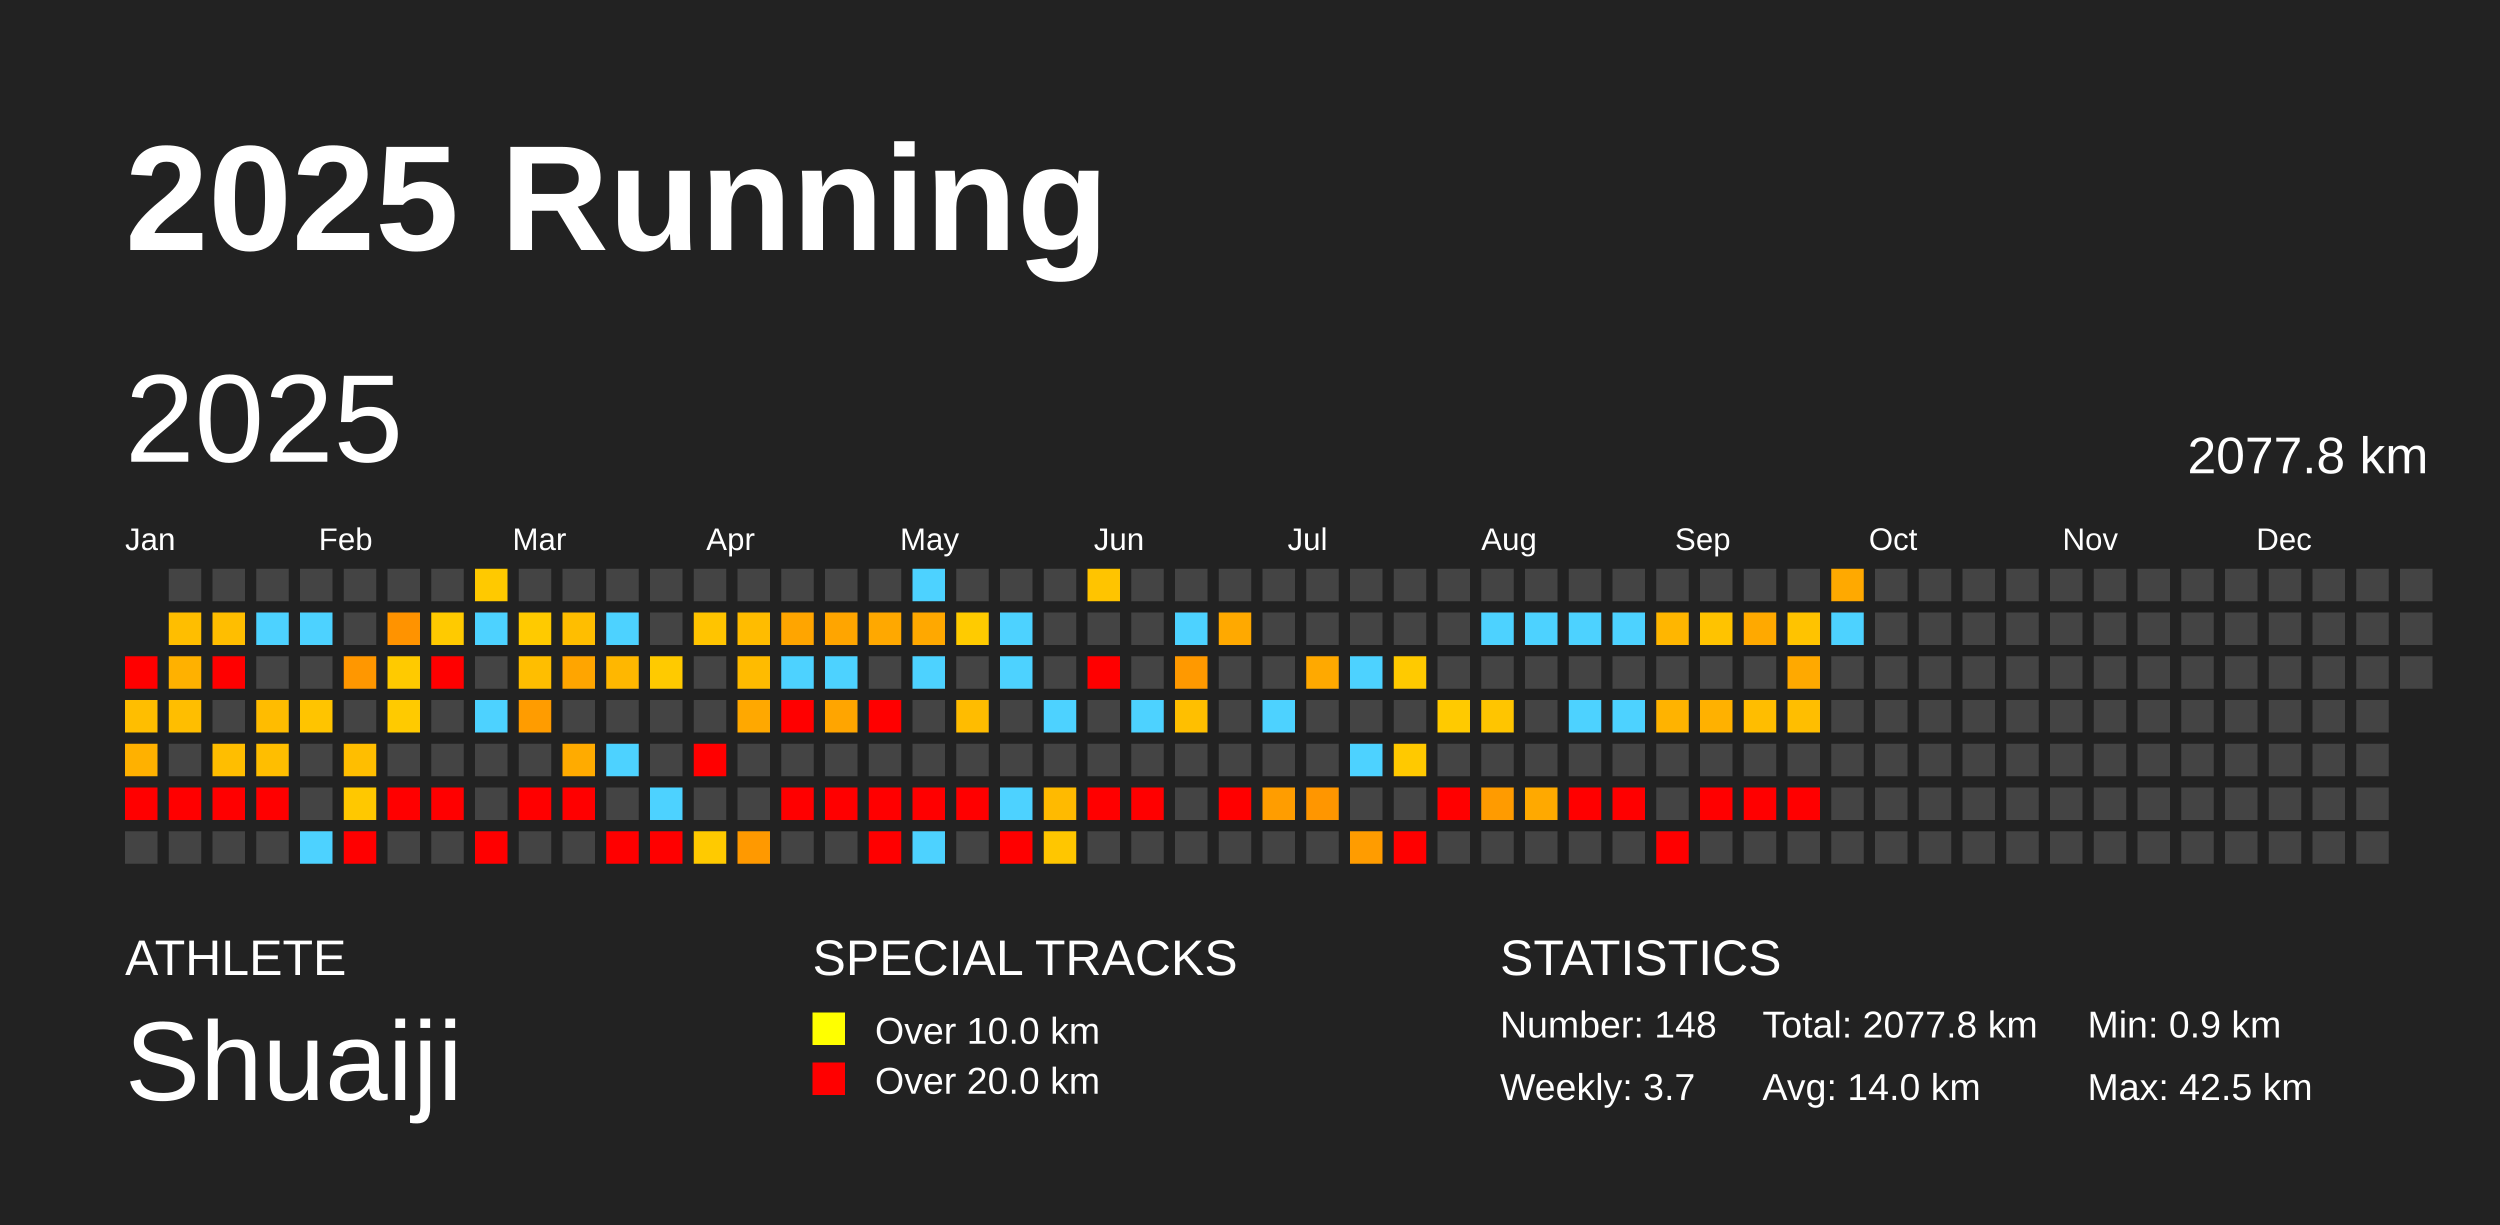
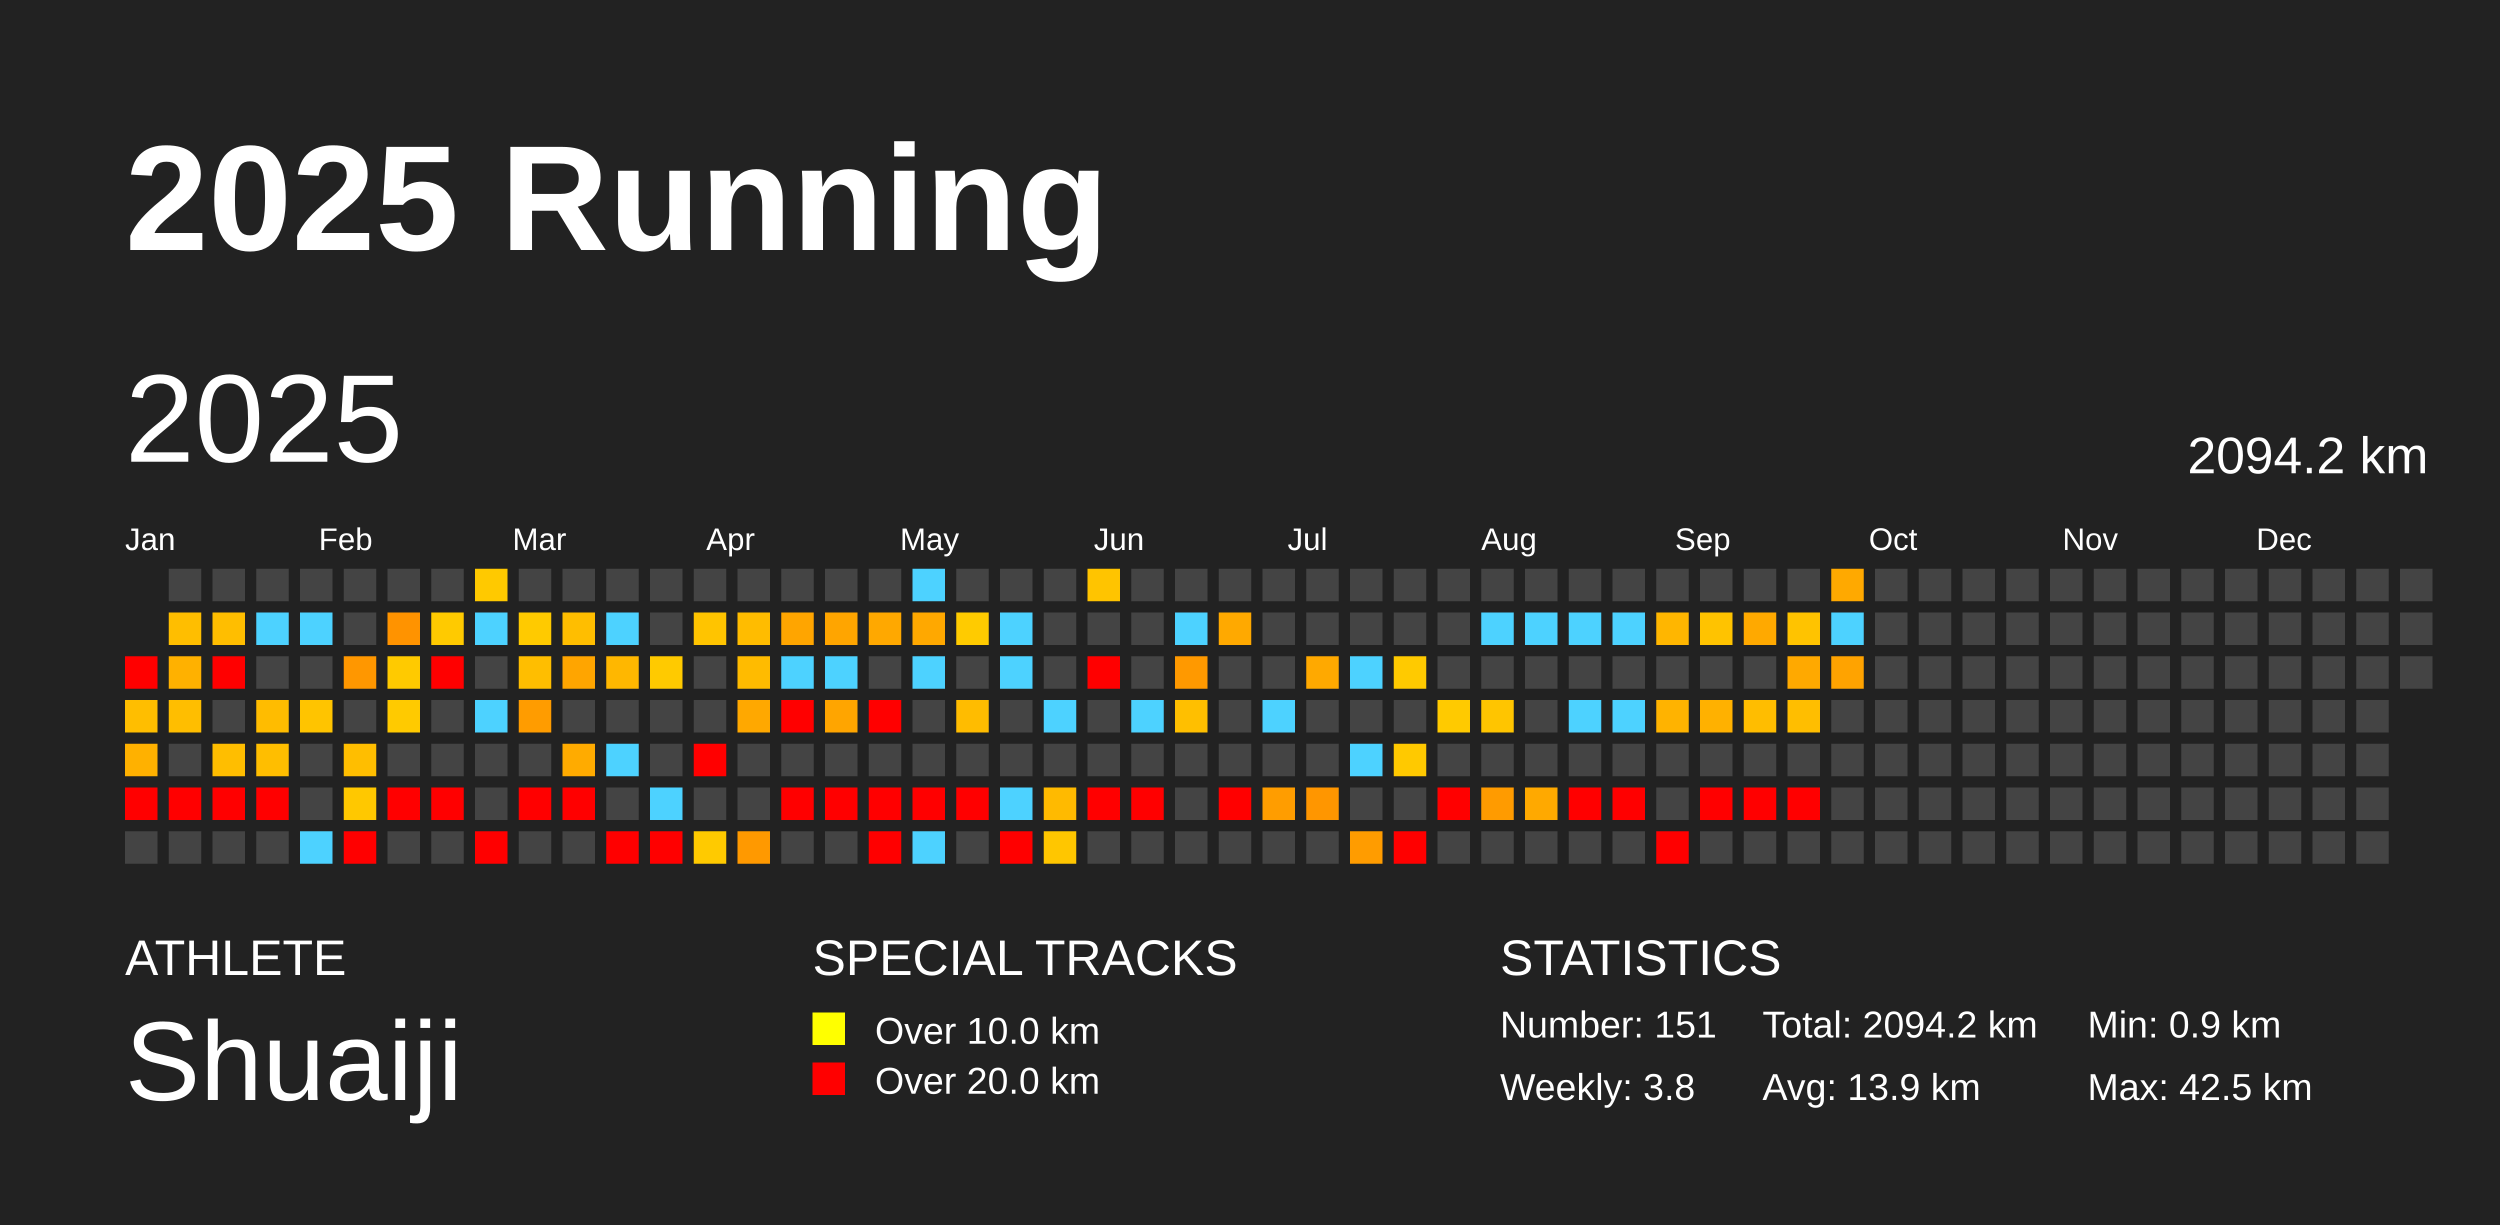
<svg xmlns="http://www.w3.org/2000/svg" baseProfile="full" height="98mm" version="1.1" viewBox="0,0,200,98" width="200mm">
  <defs />
  <rect fill="#222222" height="98" width="200" x="0" y="0" />
  <text fill="#FFFFFF" style="font-size:12px; font-family:Arial; font-weight:bold;" x="10" y="20">2025 Running</text>
  <text fill="#FFFFFF" style="font-size:4px; font-family:Arial" x="10" y="78">ATHLETE</text>
  <text fill="#FFFFFF" style="font-size:9px; font-family:Arial" x="10" y="88">Shuaiji</text>
  <text fill="#FFFFFF" style="font-size:4px; font-family:Arial" x="65" y="78">SPECIAL TRACKS</text>
  <rect fill="yellow" height="2.6" width="2.6" x="65" y="81" />
  <text fill="#FFFFFF" style="font-size:3px; font-family:Arial" x="70" y="83.5">Over 10.0 km</text>
  <rect fill="red" height="2.6" width="2.6" x="65" y="85" />
  <text fill="#FFFFFF" style="font-size:3px; font-family:Arial" x="70" y="87.5">Over 20.0 km</text>
  <text fill="#FFFFFF" style="font-size:4px; font-family:Arial" x="120" y="78">STATISTICS</text>
-   <text fill="#FFFFFF" style="font-size:3px; font-family:Arial" x="120" y="83">Number: 148</text>
-   <text fill="#FFFFFF" style="font-size:3px; font-family:Arial" x="120" y="88">Weekly: 3.7</text>
-   <text fill="#FFFFFF" style="font-size:3px; font-family:Arial" x="141" y="83">Total: 2077.8 km</text>
-   <text fill="#FFFFFF" style="font-size:3px; font-family:Arial" x="141" y="88">Avg: 14.0 km</text>
+   <text fill="#FFFFFF" style="font-size:3px; font-family:Arial" x="120" y="83">Number: 151</text>
+   <text fill="#FFFFFF" style="font-size:3px; font-family:Arial" x="120" y="88">Weekly: 3.8</text>
+   <text fill="#FFFFFF" style="font-size:3px; font-family:Arial" x="141" y="83">Total: 2094.2 km</text>
+   <text fill="#FFFFFF" style="font-size:3px; font-family:Arial" x="141" y="88">Avg: 13.9 km</text>
  <text fill="#FFFFFF" style="font-size:3px; font-family:Arial" x="167" y="83">Min: 0.9 km</text>
  <text fill="#FFFFFF" style="font-size:3px; font-family:Arial" x="167" y="88">Max: 42.5 km</text>
  <text dominant-baseline="hanging" fill="#FFFFFF" style="font-size:10.0px; font-family:Arial;" x="10" y="30">2025</text>
-   <text dominant-baseline="hanging" fill="#FFFFFF" style="font-size:4.125px; font-family:Arial;" x="175" y="35">2077.8 km</text>
+   <text dominant-baseline="hanging" fill="#FFFFFF" style="font-size:4.125px; font-family:Arial;" x="175" y="35">2094.2 km</text>
  <text fill="#FFFFFF" style="font-size:2.5px; font-family:Arial" x="10.0" y="44">Jan</text>
  <text fill="#FFFFFF" style="font-size:2.5px; font-family:Arial" x="25.5" y="44">Feb</text>
  <text fill="#FFFFFF" style="font-size:2.5px; font-family:Arial" x="41.0" y="44">Mar</text>
  <text fill="#FFFFFF" style="font-size:2.5px; font-family:Arial" x="56.5" y="44">Apr</text>
  <text fill="#FFFFFF" style="font-size:2.5px; font-family:Arial" x="72.0" y="44">May</text>
  <text fill="#FFFFFF" style="font-size:2.5px; font-family:Arial" x="87.5" y="44">Jun</text>
  <text fill="#FFFFFF" style="font-size:2.5px; font-family:Arial" x="103.0" y="44">Jul</text>
  <text fill="#FFFFFF" style="font-size:2.5px; font-family:Arial" x="118.5" y="44">Aug</text>
  <text fill="#FFFFFF" style="font-size:2.5px; font-family:Arial" x="134.0" y="44">Sep</text>
  <text fill="#FFFFFF" style="font-size:2.5px; font-family:Arial" x="149.5" y="44">Oct</text>
  <text fill="#FFFFFF" style="font-size:2.5px; font-family:Arial" x="165.0" y="44">Nov</text>
  <text fill="#FFFFFF" style="font-size:2.5px; font-family:Arial" x="180.5" y="44">Dec</text>
  <rect fill="red" height="2.6" width="2.6" x="10.0" y="52.5" />
  <rect fill="#ffbe00" height="2.6" width="2.6" x="10.0" y="56.0" />
  <rect fill="#ffb100" height="2.6" width="2.6" x="10.0" y="59.5" />
  <rect fill="red" height="2.6" width="2.6" x="10.0" y="63.0" />
  <rect fill="#444444" height="2.6" width="2.6" x="10.0" y="66.5" />
  <rect fill="#444444" height="2.6" width="2.6" x="13.5" y="45.5" />
  <rect fill="#ffbe00" height="2.6" width="2.6" x="13.5" y="49.0" />
  <rect fill="#ffb100" height="2.6" width="2.6" x="13.5" y="52.5" />
  <rect fill="#ffbe00" height="2.6" width="2.6" x="13.5" y="56.0" />
  <rect fill="#444444" height="2.6" width="2.6" x="13.5" y="59.5" />
  <rect fill="red" height="2.6" width="2.6" x="13.5" y="63.0" />
  <rect fill="#444444" height="2.6" width="2.6" x="13.5" y="66.5" />
  <rect fill="#444444" height="2.6" width="2.6" x="17.0" y="45.5" />
  <rect fill="#ffbe00" height="2.6" width="2.6" x="17.0" y="49.0" />
  <rect fill="red" height="2.6" width="2.6" x="17.0" y="52.5" />
  <rect fill="#444444" height="2.6" width="2.6" x="17.0" y="56.0" />
  <rect fill="#ffbe00" height="2.6" width="2.6" x="17.0" y="59.5" />
  <rect fill="red" height="2.6" width="2.6" x="17.0" y="63.0" />
  <rect fill="#444444" height="2.6" width="2.6" x="17.0" y="66.5" />
  <rect fill="#444444" height="2.6" width="2.6" x="20.5" y="45.5" />
  <rect fill="#4dd2ff" height="2.6" width="2.6" x="20.5" y="49.0" />
  <rect fill="#444444" height="2.6" width="2.6" x="20.5" y="52.5" />
  <rect fill="#ffbc00" height="2.6" width="2.6" x="20.5" y="56.0" />
  <rect fill="#ffbe00" height="2.6" width="2.6" x="20.5" y="59.5" />
  <rect fill="red" height="2.6" width="2.6" x="20.5" y="63.0" />
  <rect fill="#444444" height="2.6" width="2.6" x="20.5" y="66.5" />
  <rect fill="#444444" height="2.6" width="2.6" x="24.0" y="45.5" />
  <rect fill="#4dd2ff" height="2.6" width="2.6" x="24.0" y="49.0" />
  <rect fill="#444444" height="2.6" width="2.6" x="24.0" y="52.5" />
  <rect fill="#ffc400" height="2.6" width="2.6" x="24.0" y="56.0" />
  <rect fill="#444444" height="2.6" width="2.6" x="24.0" y="59.5" />
  <rect fill="#444444" height="2.6" width="2.6" x="24.0" y="63.0" />
  <rect fill="#4dd2ff" height="2.6" width="2.6" x="24.0" y="66.5" />
  <rect fill="#444444" height="2.6" width="2.6" x="27.5" y="45.5" />
  <rect fill="#444444" height="2.6" width="2.6" x="27.5" y="49.0" />
  <rect fill="#ff9700" height="2.6" width="2.6" x="27.5" y="52.5" />
  <rect fill="#444444" height="2.6" width="2.6" x="27.5" y="56.0" />
  <rect fill="#ffbe00" height="2.6" width="2.6" x="27.5" y="59.5" />
  <rect fill="#ffc800" height="2.6" width="2.6" x="27.5" y="63.0" />
  <rect fill="red" height="2.6" width="2.6" x="27.5" y="66.5" />
  <rect fill="#444444" height="2.6" width="2.6" x="31.0" y="45.5" />
  <rect fill="#ff9300" height="2.6" width="2.6" x="31.0" y="49.0" />
  <rect fill="#ffca00" height="2.6" width="2.6" x="31.0" y="52.5" />
  <rect fill="#ffca00" height="2.6" width="2.6" x="31.0" y="56.0" />
  <rect fill="#444444" height="2.6" width="2.6" x="31.0" y="59.5" />
  <rect fill="red" height="2.6" width="2.6" x="31.0" y="63.0" />
  <rect fill="#444444" height="2.6" width="2.6" x="31.0" y="66.5" />
  <rect fill="#444444" height="2.6" width="2.6" x="34.5" y="45.5" />
  <rect fill="#ffca00" height="2.6" width="2.6" x="34.5" y="49.0" />
  <rect fill="red" height="2.6" width="2.6" x="34.5" y="52.5" />
  <rect fill="#444444" height="2.6" width="2.6" x="34.5" y="56.0" />
  <rect fill="#444444" height="2.6" width="2.6" x="34.5" y="59.5" />
  <rect fill="red" height="2.6" width="2.6" x="34.5" y="63.0" />
  <rect fill="#444444" height="2.6" width="2.6" x="34.5" y="66.5" />
  <rect fill="#ffc900" height="2.6" width="2.6" x="38.0" y="45.5" />
  <rect fill="#4dd2ff" height="2.6" width="2.6" x="38.0" y="49.0" />
  <rect fill="#444444" height="2.6" width="2.6" x="38.0" y="52.5" />
  <rect fill="#4dd2ff" height="2.6" width="2.6" x="38.0" y="56.0" />
  <rect fill="#444444" height="2.6" width="2.6" x="38.0" y="59.5" />
  <rect fill="#444444" height="2.6" width="2.6" x="38.0" y="63.0" />
  <rect fill="red" height="2.6" width="2.6" x="38.0" y="66.5" />
  <rect fill="#444444" height="2.6" width="2.6" x="41.5" y="45.5" />
  <rect fill="#ffca00" height="2.6" width="2.6" x="41.5" y="49.0" />
  <rect fill="#ffbe00" height="2.6" width="2.6" x="41.5" y="52.5" />
  <rect fill="#ff9c00" height="2.6" width="2.6" x="41.5" y="56.0" />
  <rect fill="#444444" height="2.6" width="2.6" x="41.5" y="59.5" />
  <rect fill="red" height="2.6" width="2.6" x="41.5" y="63.0" />
  <rect fill="#444444" height="2.6" width="2.6" x="41.5" y="66.5" />
  <rect fill="#444444" height="2.6" width="2.6" x="45.0" y="45.5" />
  <rect fill="#ffbe00" height="2.6" width="2.6" x="45.0" y="49.0" />
  <rect fill="#ffa500" height="2.6" width="2.6" x="45.0" y="52.5" />
  <rect fill="#444444" height="2.6" width="2.6" x="45.0" y="56.0" />
  <rect fill="#ffab00" height="2.6" width="2.6" x="45.0" y="59.5" />
  <rect fill="red" height="2.6" width="2.6" x="45.0" y="63.0" />
  <rect fill="#444444" height="2.6" width="2.6" x="45.0" y="66.5" />
  <rect fill="#444444" height="2.6" width="2.6" x="48.5" y="45.5" />
  <rect fill="#4dd2ff" height="2.6" width="2.6" x="48.5" y="49.0" />
  <rect fill="#ffb700" height="2.6" width="2.6" x="48.5" y="52.5" />
  <rect fill="#444444" height="2.6" width="2.6" x="48.5" y="56.0" />
  <rect fill="#4dd2ff" height="2.6" width="2.6" x="48.5" y="59.5" />
  <rect fill="#444444" height="2.6" width="2.6" x="48.5" y="63.0" />
  <rect fill="red" height="2.6" width="2.6" x="48.5" y="66.5" />
  <rect fill="#444444" height="2.6" width="2.6" x="52.0" y="45.5" />
  <rect fill="#444444" height="2.6" width="2.6" x="52.0" y="49.0" />
  <rect fill="#ffca00" height="2.6" width="2.6" x="52.0" y="52.5" />
  <rect fill="#444444" height="2.6" width="2.6" x="52.0" y="56.0" />
  <rect fill="#444444" height="2.6" width="2.6" x="52.0" y="59.5" />
  <rect fill="#4dd2ff" height="2.6" width="2.6" x="52.0" y="63.0" />
  <rect fill="red" height="2.6" width="2.6" x="52.0" y="66.5" />
  <rect fill="#444444" height="2.6" width="2.6" x="55.5" y="45.5" />
  <rect fill="#ffc400" height="2.6" width="2.6" x="55.5" y="49.0" />
  <rect fill="#444444" height="2.6" width="2.6" x="55.5" y="52.5" />
  <rect fill="#444444" height="2.6" width="2.6" x="55.5" y="56.0" />
  <rect fill="red" height="2.6" width="2.6" x="55.5" y="59.5" />
  <rect fill="#444444" height="2.6" width="2.6" x="55.5" y="63.0" />
  <rect fill="#ffca00" height="2.6" width="2.6" x="55.5" y="66.5" />
  <rect fill="#444444" height="2.6" width="2.6" x="59.0" y="45.5" />
  <rect fill="#ffbc00" height="2.6" width="2.6" x="59.0" y="49.0" />
  <rect fill="#ffbb00" height="2.6" width="2.6" x="59.0" y="52.5" />
  <rect fill="#ffa800" height="2.6" width="2.6" x="59.0" y="56.0" />
  <rect fill="#444444" height="2.6" width="2.6" x="59.0" y="59.5" />
  <rect fill="#444444" height="2.6" width="2.6" x="59.0" y="63.0" />
  <rect fill="#ff9900" height="2.6" width="2.6" x="59.0" y="66.5" />
  <rect fill="#444444" height="2.6" width="2.6" x="62.5" y="45.5" />
  <rect fill="#ffa500" height="2.6" width="2.6" x="62.5" y="49.0" />
  <rect fill="#4dd2ff" height="2.6" width="2.6" x="62.5" y="52.5" />
  <rect fill="red" height="2.6" width="2.6" x="62.5" y="56.0" />
  <rect fill="#444444" height="2.6" width="2.6" x="62.5" y="59.5" />
  <rect fill="red" height="2.6" width="2.6" x="62.5" y="63.0" />
  <rect fill="#444444" height="2.6" width="2.6" x="62.5" y="66.5" />
  <rect fill="#444444" height="2.6" width="2.6" x="66.0" y="45.5" />
  <rect fill="#ffa500" height="2.6" width="2.6" x="66.0" y="49.0" />
  <rect fill="#4dd2ff" height="2.6" width="2.6" x="66.0" y="52.5" />
  <rect fill="#ffa500" height="2.6" width="2.6" x="66.0" y="56.0" />
  <rect fill="#444444" height="2.6" width="2.6" x="66.0" y="59.5" />
  <rect fill="red" height="2.6" width="2.6" x="66.0" y="63.0" />
  <rect fill="#444444" height="2.6" width="2.6" x="66.0" y="66.5" />
  <rect fill="#444444" height="2.6" width="2.6" x="69.5" y="45.5" />
  <rect fill="#ffa800" height="2.6" width="2.6" x="69.5" y="49.0" />
  <rect fill="#444444" height="2.6" width="2.6" x="69.5" y="52.5" />
  <rect fill="red" height="2.6" width="2.6" x="69.5" y="56.0" />
  <rect fill="#444444" height="2.6" width="2.6" x="69.5" y="59.5" />
  <rect fill="red" height="2.6" width="2.6" x="69.5" y="63.0" />
  <rect fill="red" height="2.6" width="2.6" x="69.5" y="66.5" />
  <rect fill="#4dd2ff" height="2.6" width="2.6" x="73.0" y="45.5" />
  <rect fill="#ffa800" height="2.6" width="2.6" x="73.0" y="49.0" />
  <rect fill="#4dd2ff" height="2.6" width="2.6" x="73.0" y="52.5" />
  <rect fill="#444444" height="2.6" width="2.6" x="73.0" y="56.0" />
  <rect fill="#444444" height="2.6" width="2.6" x="73.0" y="59.5" />
  <rect fill="red" height="2.6" width="2.6" x="73.0" y="63.0" />
  <rect fill="#4dd2ff" height="2.6" width="2.6" x="73.0" y="66.5" />
  <rect fill="#444444" height="2.6" width="2.6" x="76.5" y="45.5" />
  <rect fill="#ffcb00" height="2.6" width="2.6" x="76.5" y="49.0" />
  <rect fill="#444444" height="2.6" width="2.6" x="76.5" y="52.5" />
  <rect fill="#ffbc00" height="2.6" width="2.6" x="76.5" y="56.0" />
  <rect fill="#444444" height="2.6" width="2.6" x="76.5" y="59.5" />
  <rect fill="red" height="2.6" width="2.6" x="76.5" y="63.0" />
  <rect fill="#444444" height="2.6" width="2.6" x="76.5" y="66.5" />
  <rect fill="#444444" height="2.6" width="2.6" x="80.0" y="45.5" />
  <rect fill="#4dd2ff" height="2.6" width="2.6" x="80.0" y="49.0" />
  <rect fill="#4dd2ff" height="2.6" width="2.6" x="80.0" y="52.5" />
  <rect fill="#444444" height="2.6" width="2.6" x="80.0" y="56.0" />
  <rect fill="#444444" height="2.6" width="2.6" x="80.0" y="59.5" />
  <rect fill="#4dd2ff" height="2.6" width="2.6" x="80.0" y="63.0" />
  <rect fill="red" height="2.6" width="2.6" x="80.0" y="66.5" />
  <rect fill="#444444" height="2.6" width="2.6" x="83.5" y="45.5" />
  <rect fill="#444444" height="2.6" width="2.6" x="83.5" y="49.0" />
  <rect fill="#444444" height="2.6" width="2.6" x="83.5" y="52.5" />
  <rect fill="#4dd2ff" height="2.6" width="2.6" x="83.5" y="56.0" />
  <rect fill="#444444" height="2.6" width="2.6" x="83.5" y="59.5" />
  <rect fill="#ffba00" height="2.6" width="2.6" x="83.5" y="63.0" />
  <rect fill="#ffc600" height="2.6" width="2.6" x="83.5" y="66.5" />
  <rect fill="#ffc400" height="2.6" width="2.6" x="87.0" y="45.5" />
  <rect fill="#444444" height="2.6" width="2.6" x="87.0" y="49.0" />
  <rect fill="red" height="2.6" width="2.6" x="87.0" y="52.5" />
  <rect fill="#444444" height="2.6" width="2.6" x="87.0" y="56.0" />
  <rect fill="#444444" height="2.6" width="2.6" x="87.0" y="59.5" />
  <rect fill="red" height="2.6" width="2.6" x="87.0" y="63.0" />
  <rect fill="#444444" height="2.6" width="2.6" x="87.0" y="66.5" />
  <rect fill="#444444" height="2.6" width="2.6" x="90.5" y="45.5" />
  <rect fill="#444444" height="2.6" width="2.6" x="90.5" y="49.0" />
  <rect fill="#444444" height="2.6" width="2.6" x="90.5" y="52.5" />
  <rect fill="#4dd2ff" height="2.6" width="2.6" x="90.5" y="56.0" />
  <rect fill="#444444" height="2.6" width="2.6" x="90.5" y="59.5" />
  <rect fill="red" height="2.6" width="2.6" x="90.5" y="63.0" />
  <rect fill="#444444" height="2.6" width="2.6" x="90.5" y="66.5" />
  <rect fill="#444444" height="2.6" width="2.6" x="94.0" y="45.5" />
  <rect fill="#4dd2ff" height="2.6" width="2.6" x="94.0" y="49.0" />
  <rect fill="#ff9900" height="2.6" width="2.6" x="94.0" y="52.5" />
  <rect fill="#ffbf00" height="2.6" width="2.6" x="94.0" y="56.0" />
  <rect fill="#444444" height="2.6" width="2.6" x="94.0" y="59.5" />
  <rect fill="#444444" height="2.6" width="2.6" x="94.0" y="63.0" />
  <rect fill="#444444" height="2.6" width="2.6" x="94.0" y="66.5" />
  <rect fill="#444444" height="2.6" width="2.6" x="97.5" y="45.5" />
  <rect fill="#ffa900" height="2.6" width="2.6" x="97.5" y="49.0" />
  <rect fill="#444444" height="2.6" width="2.6" x="97.5" y="52.5" />
  <rect fill="#444444" height="2.6" width="2.6" x="97.5" y="56.0" />
  <rect fill="#444444" height="2.6" width="2.6" x="97.5" y="59.5" />
  <rect fill="red" height="2.6" width="2.6" x="97.5" y="63.0" />
  <rect fill="#444444" height="2.6" width="2.6" x="97.5" y="66.5" />
  <rect fill="#444444" height="2.6" width="2.6" x="101.0" y="45.5" />
  <rect fill="#444444" height="2.6" width="2.6" x="101.0" y="49.0" />
  <rect fill="#444444" height="2.6" width="2.6" x="101.0" y="52.5" />
  <rect fill="#4dd2ff" height="2.6" width="2.6" x="101.0" y="56.0" />
  <rect fill="#444444" height="2.6" width="2.6" x="101.0" y="59.5" />
  <rect fill="#ff9d00" height="2.6" width="2.6" x="101.0" y="63.0" />
  <rect fill="#444444" height="2.6" width="2.6" x="101.0" y="66.5" />
  <rect fill="#444444" height="2.6" width="2.6" x="104.5" y="45.5" />
  <rect fill="#444444" height="2.6" width="2.6" x="104.5" y="49.0" />
  <rect fill="#ffa900" height="2.6" width="2.6" x="104.5" y="52.5" />
  <rect fill="#444444" height="2.6" width="2.6" x="104.5" y="56.0" />
  <rect fill="#444444" height="2.6" width="2.6" x="104.5" y="59.5" />
  <rect fill="#ff9600" height="2.6" width="2.6" x="104.5" y="63.0" />
  <rect fill="#444444" height="2.6" width="2.6" x="104.5" y="66.5" />
  <rect fill="#444444" height="2.6" width="2.6" x="108.0" y="45.5" />
  <rect fill="#444444" height="2.6" width="2.6" x="108.0" y="49.0" />
  <rect fill="#4dd2ff" height="2.6" width="2.6" x="108.0" y="52.5" />
  <rect fill="#444444" height="2.6" width="2.6" x="108.0" y="56.0" />
  <rect fill="#4dd2ff" height="2.6" width="2.6" x="108.0" y="59.5" />
  <rect fill="#444444" height="2.6" width="2.6" x="108.0" y="63.0" />
  <rect fill="#ff9c00" height="2.6" width="2.6" x="108.0" y="66.5" />
  <rect fill="#444444" height="2.6" width="2.6" x="111.5" y="45.5" />
  <rect fill="#444444" height="2.6" width="2.6" x="111.5" y="49.0" />
  <rect fill="#ffca00" height="2.6" width="2.6" x="111.5" y="52.5" />
  <rect fill="#444444" height="2.6" width="2.6" x="111.5" y="56.0" />
  <rect fill="#ffc900" height="2.6" width="2.6" x="111.5" y="59.5" />
  <rect fill="#444444" height="2.6" width="2.6" x="111.5" y="63.0" />
  <rect fill="red" height="2.6" width="2.6" x="111.5" y="66.5" />
  <rect fill="#444444" height="2.6" width="2.6" x="115.0" y="45.5" />
  <rect fill="#444444" height="2.6" width="2.6" x="115.0" y="49.0" />
  <rect fill="#444444" height="2.6" width="2.6" x="115.0" y="52.5" />
  <rect fill="#ffca00" height="2.6" width="2.6" x="115.0" y="56.0" />
  <rect fill="#444444" height="2.6" width="2.6" x="115.0" y="59.5" />
  <rect fill="red" height="2.6" width="2.6" x="115.0" y="63.0" />
  <rect fill="#444444" height="2.6" width="2.6" x="115.0" y="66.5" />
  <rect fill="#444444" height="2.6" width="2.6" x="118.5" y="45.5" />
  <rect fill="#4dd2ff" height="2.6" width="2.6" x="118.5" y="49.0" />
  <rect fill="#444444" height="2.6" width="2.6" x="118.5" y="52.5" />
  <rect fill="#ffc500" height="2.6" width="2.6" x="118.5" y="56.0" />
  <rect fill="#444444" height="2.6" width="2.6" x="118.5" y="59.5" />
  <rect fill="#ff9b00" height="2.6" width="2.6" x="118.5" y="63.0" />
  <rect fill="#444444" height="2.6" width="2.6" x="118.5" y="66.5" />
  <rect fill="#444444" height="2.6" width="2.6" x="122.0" y="45.5" />
  <rect fill="#4dd2ff" height="2.6" width="2.6" x="122.0" y="49.0" />
  <rect fill="#444444" height="2.6" width="2.6" x="122.0" y="52.5" />
  <rect fill="#444444" height="2.6" width="2.6" x="122.0" y="56.0" />
  <rect fill="#444444" height="2.6" width="2.6" x="122.0" y="59.5" />
  <rect fill="#ffa900" height="2.6" width="2.6" x="122.0" y="63.0" />
  <rect fill="#444444" height="2.6" width="2.6" x="122.0" y="66.5" />
  <rect fill="#444444" height="2.6" width="2.6" x="125.5" y="45.5" />
  <rect fill="#4dd2ff" height="2.6" width="2.6" x="125.5" y="49.0" />
  <rect fill="#444444" height="2.6" width="2.6" x="125.5" y="52.5" />
  <rect fill="#4dd2ff" height="2.6" width="2.6" x="125.5" y="56.0" />
  <rect fill="#444444" height="2.6" width="2.6" x="125.5" y="59.5" />
  <rect fill="red" height="2.6" width="2.6" x="125.5" y="63.0" />
  <rect fill="#444444" height="2.6" width="2.6" x="125.5" y="66.5" />
  <rect fill="#444444" height="2.6" width="2.6" x="129.0" y="45.5" />
  <rect fill="#4dd2ff" height="2.6" width="2.6" x="129.0" y="49.0" />
  <rect fill="#444444" height="2.6" width="2.6" x="129.0" y="52.5" />
  <rect fill="#4dd2ff" height="2.6" width="2.6" x="129.0" y="56.0" />
  <rect fill="#444444" height="2.6" width="2.6" x="129.0" y="59.5" />
  <rect fill="red" height="2.6" width="2.6" x="129.0" y="63.0" />
  <rect fill="#444444" height="2.6" width="2.6" x="129.0" y="66.5" />
  <rect fill="#444444" height="2.6" width="2.6" x="132.5" y="45.5" />
  <rect fill="#ffb600" height="2.6" width="2.6" x="132.5" y="49.0" />
  <rect fill="#444444" height="2.6" width="2.6" x="132.5" y="52.5" />
  <rect fill="#ffb300" height="2.6" width="2.6" x="132.5" y="56.0" />
  <rect fill="#444444" height="2.6" width="2.6" x="132.5" y="59.5" />
  <rect fill="#444444" height="2.6" width="2.6" x="132.5" y="63.0" />
  <rect fill="red" height="2.6" width="2.6" x="132.5" y="66.5" />
  <rect fill="#444444" height="2.6" width="2.6" x="136.0" y="45.5" />
  <rect fill="#ffc300" height="2.6" width="2.6" x="136.0" y="49.0" />
  <rect fill="#444444" height="2.6" width="2.6" x="136.0" y="52.5" />
  <rect fill="#ffb100" height="2.6" width="2.6" x="136.0" y="56.0" />
  <rect fill="#444444" height="2.6" width="2.6" x="136.0" y="59.5" />
  <rect fill="red" height="2.6" width="2.6" x="136.0" y="63.0" />
  <rect fill="#444444" height="2.6" width="2.6" x="136.0" y="66.5" />
  <rect fill="#444444" height="2.6" width="2.6" x="139.5" y="45.5" />
  <rect fill="#ffa900" height="2.6" width="2.6" x="139.5" y="49.0" />
  <rect fill="#444444" height="2.6" width="2.6" x="139.5" y="52.5" />
  <rect fill="#ffbd00" height="2.6" width="2.6" x="139.5" y="56.0" />
  <rect fill="#444444" height="2.6" width="2.6" x="139.5" y="59.5" />
  <rect fill="red" height="2.6" width="2.6" x="139.5" y="63.0" />
  <rect fill="#444444" height="2.6" width="2.6" x="139.5" y="66.5" />
  <rect fill="#444444" height="2.6" width="2.6" x="143.0" y="45.5" />
  <rect fill="#ffc300" height="2.6" width="2.6" x="143.0" y="49.0" />
  <rect fill="#ffa900" height="2.6" width="2.6" x="143.0" y="52.5" />
  <rect fill="#ffbe00" height="2.6" width="2.6" x="143.0" y="56.0" />
  <rect fill="#444444" height="2.6" width="2.6" x="143.0" y="59.5" />
  <rect fill="red" height="2.6" width="2.6" x="143.0" y="63.0" />
  <rect fill="#444444" height="2.6" width="2.6" x="143.0" y="66.5" />
  <rect fill="#ffa900" height="2.6" width="2.6" x="146.5" y="45.5" />
  <rect fill="#4dd2ff" height="2.6" width="2.6" x="146.5" y="49.0" />
-   <rect fill="#444444" height="2.6" width="2.6" x="146.5" y="52.5" />
+   <rect fill="#ffa300" height="2.6" width="2.6" x="146.5" y="52.5" />
  <rect fill="#444444" height="2.6" width="2.6" x="146.5" y="56.0" />
  <rect fill="#444444" height="2.6" width="2.6" x="146.5" y="59.5" />
  <rect fill="#444444" height="2.6" width="2.6" x="146.5" y="63.0" />
  <rect fill="#444444" height="2.6" width="2.6" x="146.5" y="66.5" />
  <rect fill="#444444" height="2.6" width="2.6" x="150.0" y="45.5" />
  <rect fill="#444444" height="2.6" width="2.6" x="150.0" y="49.0" />
  <rect fill="#444444" height="2.6" width="2.6" x="150.0" y="52.5" />
  <rect fill="#444444" height="2.6" width="2.6" x="150.0" y="56.0" />
  <rect fill="#444444" height="2.6" width="2.6" x="150.0" y="59.5" />
  <rect fill="#444444" height="2.6" width="2.6" x="150.0" y="63.0" />
  <rect fill="#444444" height="2.6" width="2.6" x="150.0" y="66.5" />
  <rect fill="#444444" height="2.6" width="2.6" x="153.5" y="45.5" />
  <rect fill="#444444" height="2.6" width="2.6" x="153.5" y="49.0" />
  <rect fill="#444444" height="2.6" width="2.6" x="153.5" y="52.5" />
  <rect fill="#444444" height="2.6" width="2.6" x="153.5" y="56.0" />
  <rect fill="#444444" height="2.6" width="2.6" x="153.5" y="59.5" />
  <rect fill="#444444" height="2.6" width="2.6" x="153.5" y="63.0" />
  <rect fill="#444444" height="2.6" width="2.6" x="153.5" y="66.5" />
  <rect fill="#444444" height="2.6" width="2.6" x="157.0" y="45.5" />
  <rect fill="#444444" height="2.6" width="2.6" x="157.0" y="49.0" />
  <rect fill="#444444" height="2.6" width="2.6" x="157.0" y="52.5" />
  <rect fill="#444444" height="2.6" width="2.6" x="157.0" y="56.0" />
  <rect fill="#444444" height="2.6" width="2.6" x="157.0" y="59.5" />
  <rect fill="#444444" height="2.6" width="2.6" x="157.0" y="63.0" />
  <rect fill="#444444" height="2.6" width="2.6" x="157.0" y="66.5" />
  <rect fill="#444444" height="2.6" width="2.6" x="160.5" y="45.5" />
  <rect fill="#444444" height="2.6" width="2.6" x="160.5" y="49.0" />
  <rect fill="#444444" height="2.6" width="2.6" x="160.5" y="52.5" />
  <rect fill="#444444" height="2.6" width="2.6" x="160.5" y="56.0" />
  <rect fill="#444444" height="2.6" width="2.6" x="160.5" y="59.5" />
  <rect fill="#444444" height="2.6" width="2.6" x="160.5" y="63.0" />
  <rect fill="#444444" height="2.6" width="2.6" x="160.5" y="66.5" />
  <rect fill="#444444" height="2.6" width="2.6" x="164.0" y="45.5" />
  <rect fill="#444444" height="2.6" width="2.6" x="164.0" y="49.0" />
  <rect fill="#444444" height="2.6" width="2.6" x="164.0" y="52.5" />
  <rect fill="#444444" height="2.6" width="2.6" x="164.0" y="56.0" />
  <rect fill="#444444" height="2.6" width="2.6" x="164.0" y="59.5" />
  <rect fill="#444444" height="2.6" width="2.6" x="164.0" y="63.0" />
  <rect fill="#444444" height="2.6" width="2.6" x="164.0" y="66.5" />
  <rect fill="#444444" height="2.6" width="2.6" x="167.5" y="45.5" />
  <rect fill="#444444" height="2.6" width="2.6" x="167.5" y="49.0" />
  <rect fill="#444444" height="2.6" width="2.6" x="167.5" y="52.5" />
  <rect fill="#444444" height="2.6" width="2.6" x="167.5" y="56.0" />
  <rect fill="#444444" height="2.6" width="2.6" x="167.5" y="59.5" />
  <rect fill="#444444" height="2.6" width="2.6" x="167.5" y="63.0" />
  <rect fill="#444444" height="2.6" width="2.6" x="167.5" y="66.5" />
  <rect fill="#444444" height="2.6" width="2.6" x="171.0" y="45.5" />
  <rect fill="#444444" height="2.6" width="2.6" x="171.0" y="49.0" />
  <rect fill="#444444" height="2.6" width="2.6" x="171.0" y="52.5" />
  <rect fill="#444444" height="2.6" width="2.6" x="171.0" y="56.0" />
  <rect fill="#444444" height="2.6" width="2.6" x="171.0" y="59.5" />
  <rect fill="#444444" height="2.6" width="2.6" x="171.0" y="63.0" />
  <rect fill="#444444" height="2.6" width="2.6" x="171.0" y="66.5" />
  <rect fill="#444444" height="2.6" width="2.6" x="174.5" y="45.5" />
  <rect fill="#444444" height="2.6" width="2.6" x="174.5" y="49.0" />
  <rect fill="#444444" height="2.6" width="2.6" x="174.5" y="52.5" />
  <rect fill="#444444" height="2.6" width="2.6" x="174.5" y="56.0" />
  <rect fill="#444444" height="2.6" width="2.6" x="174.5" y="59.5" />
  <rect fill="#444444" height="2.6" width="2.6" x="174.5" y="63.0" />
  <rect fill="#444444" height="2.6" width="2.6" x="174.5" y="66.5" />
  <rect fill="#444444" height="2.6" width="2.6" x="178.0" y="45.5" />
  <rect fill="#444444" height="2.6" width="2.6" x="178.0" y="49.0" />
  <rect fill="#444444" height="2.6" width="2.6" x="178.0" y="52.5" />
  <rect fill="#444444" height="2.6" width="2.6" x="178.0" y="56.0" />
  <rect fill="#444444" height="2.6" width="2.6" x="178.0" y="59.5" />
  <rect fill="#444444" height="2.6" width="2.6" x="178.0" y="63.0" />
  <rect fill="#444444" height="2.6" width="2.6" x="178.0" y="66.5" />
  <rect fill="#444444" height="2.6" width="2.6" x="181.5" y="45.5" />
  <rect fill="#444444" height="2.6" width="2.6" x="181.5" y="49.0" />
  <rect fill="#444444" height="2.6" width="2.6" x="181.5" y="52.5" />
  <rect fill="#444444" height="2.6" width="2.6" x="181.5" y="56.0" />
  <rect fill="#444444" height="2.6" width="2.6" x="181.5" y="59.5" />
  <rect fill="#444444" height="2.6" width="2.6" x="181.5" y="63.0" />
  <rect fill="#444444" height="2.6" width="2.6" x="181.5" y="66.5" />
  <rect fill="#444444" height="2.6" width="2.6" x="185.0" y="45.5" />
  <rect fill="#444444" height="2.6" width="2.6" x="185.0" y="49.0" />
  <rect fill="#444444" height="2.6" width="2.6" x="185.0" y="52.5" />
  <rect fill="#444444" height="2.6" width="2.6" x="185.0" y="56.0" />
  <rect fill="#444444" height="2.6" width="2.6" x="185.0" y="59.5" />
  <rect fill="#444444" height="2.6" width="2.6" x="185.0" y="63.0" />
  <rect fill="#444444" height="2.6" width="2.6" x="185.0" y="66.5" />
  <rect fill="#444444" height="2.6" width="2.6" x="188.5" y="45.5" />
  <rect fill="#444444" height="2.6" width="2.6" x="188.5" y="49.0" />
  <rect fill="#444444" height="2.6" width="2.6" x="188.5" y="52.5" />
  <rect fill="#444444" height="2.6" width="2.6" x="188.5" y="56.0" />
  <rect fill="#444444" height="2.6" width="2.6" x="188.5" y="59.5" />
  <rect fill="#444444" height="2.6" width="2.6" x="188.5" y="63.0" />
  <rect fill="#444444" height="2.6" width="2.6" x="188.5" y="66.5" />
  <rect fill="#444444" height="2.6" width="2.6" x="192.0" y="45.5" />
  <rect fill="#444444" height="2.6" width="2.6" x="192.0" y="49.0" />
  <rect fill="#444444" height="2.6" width="2.6" x="192.0" y="52.5" />
</svg>
